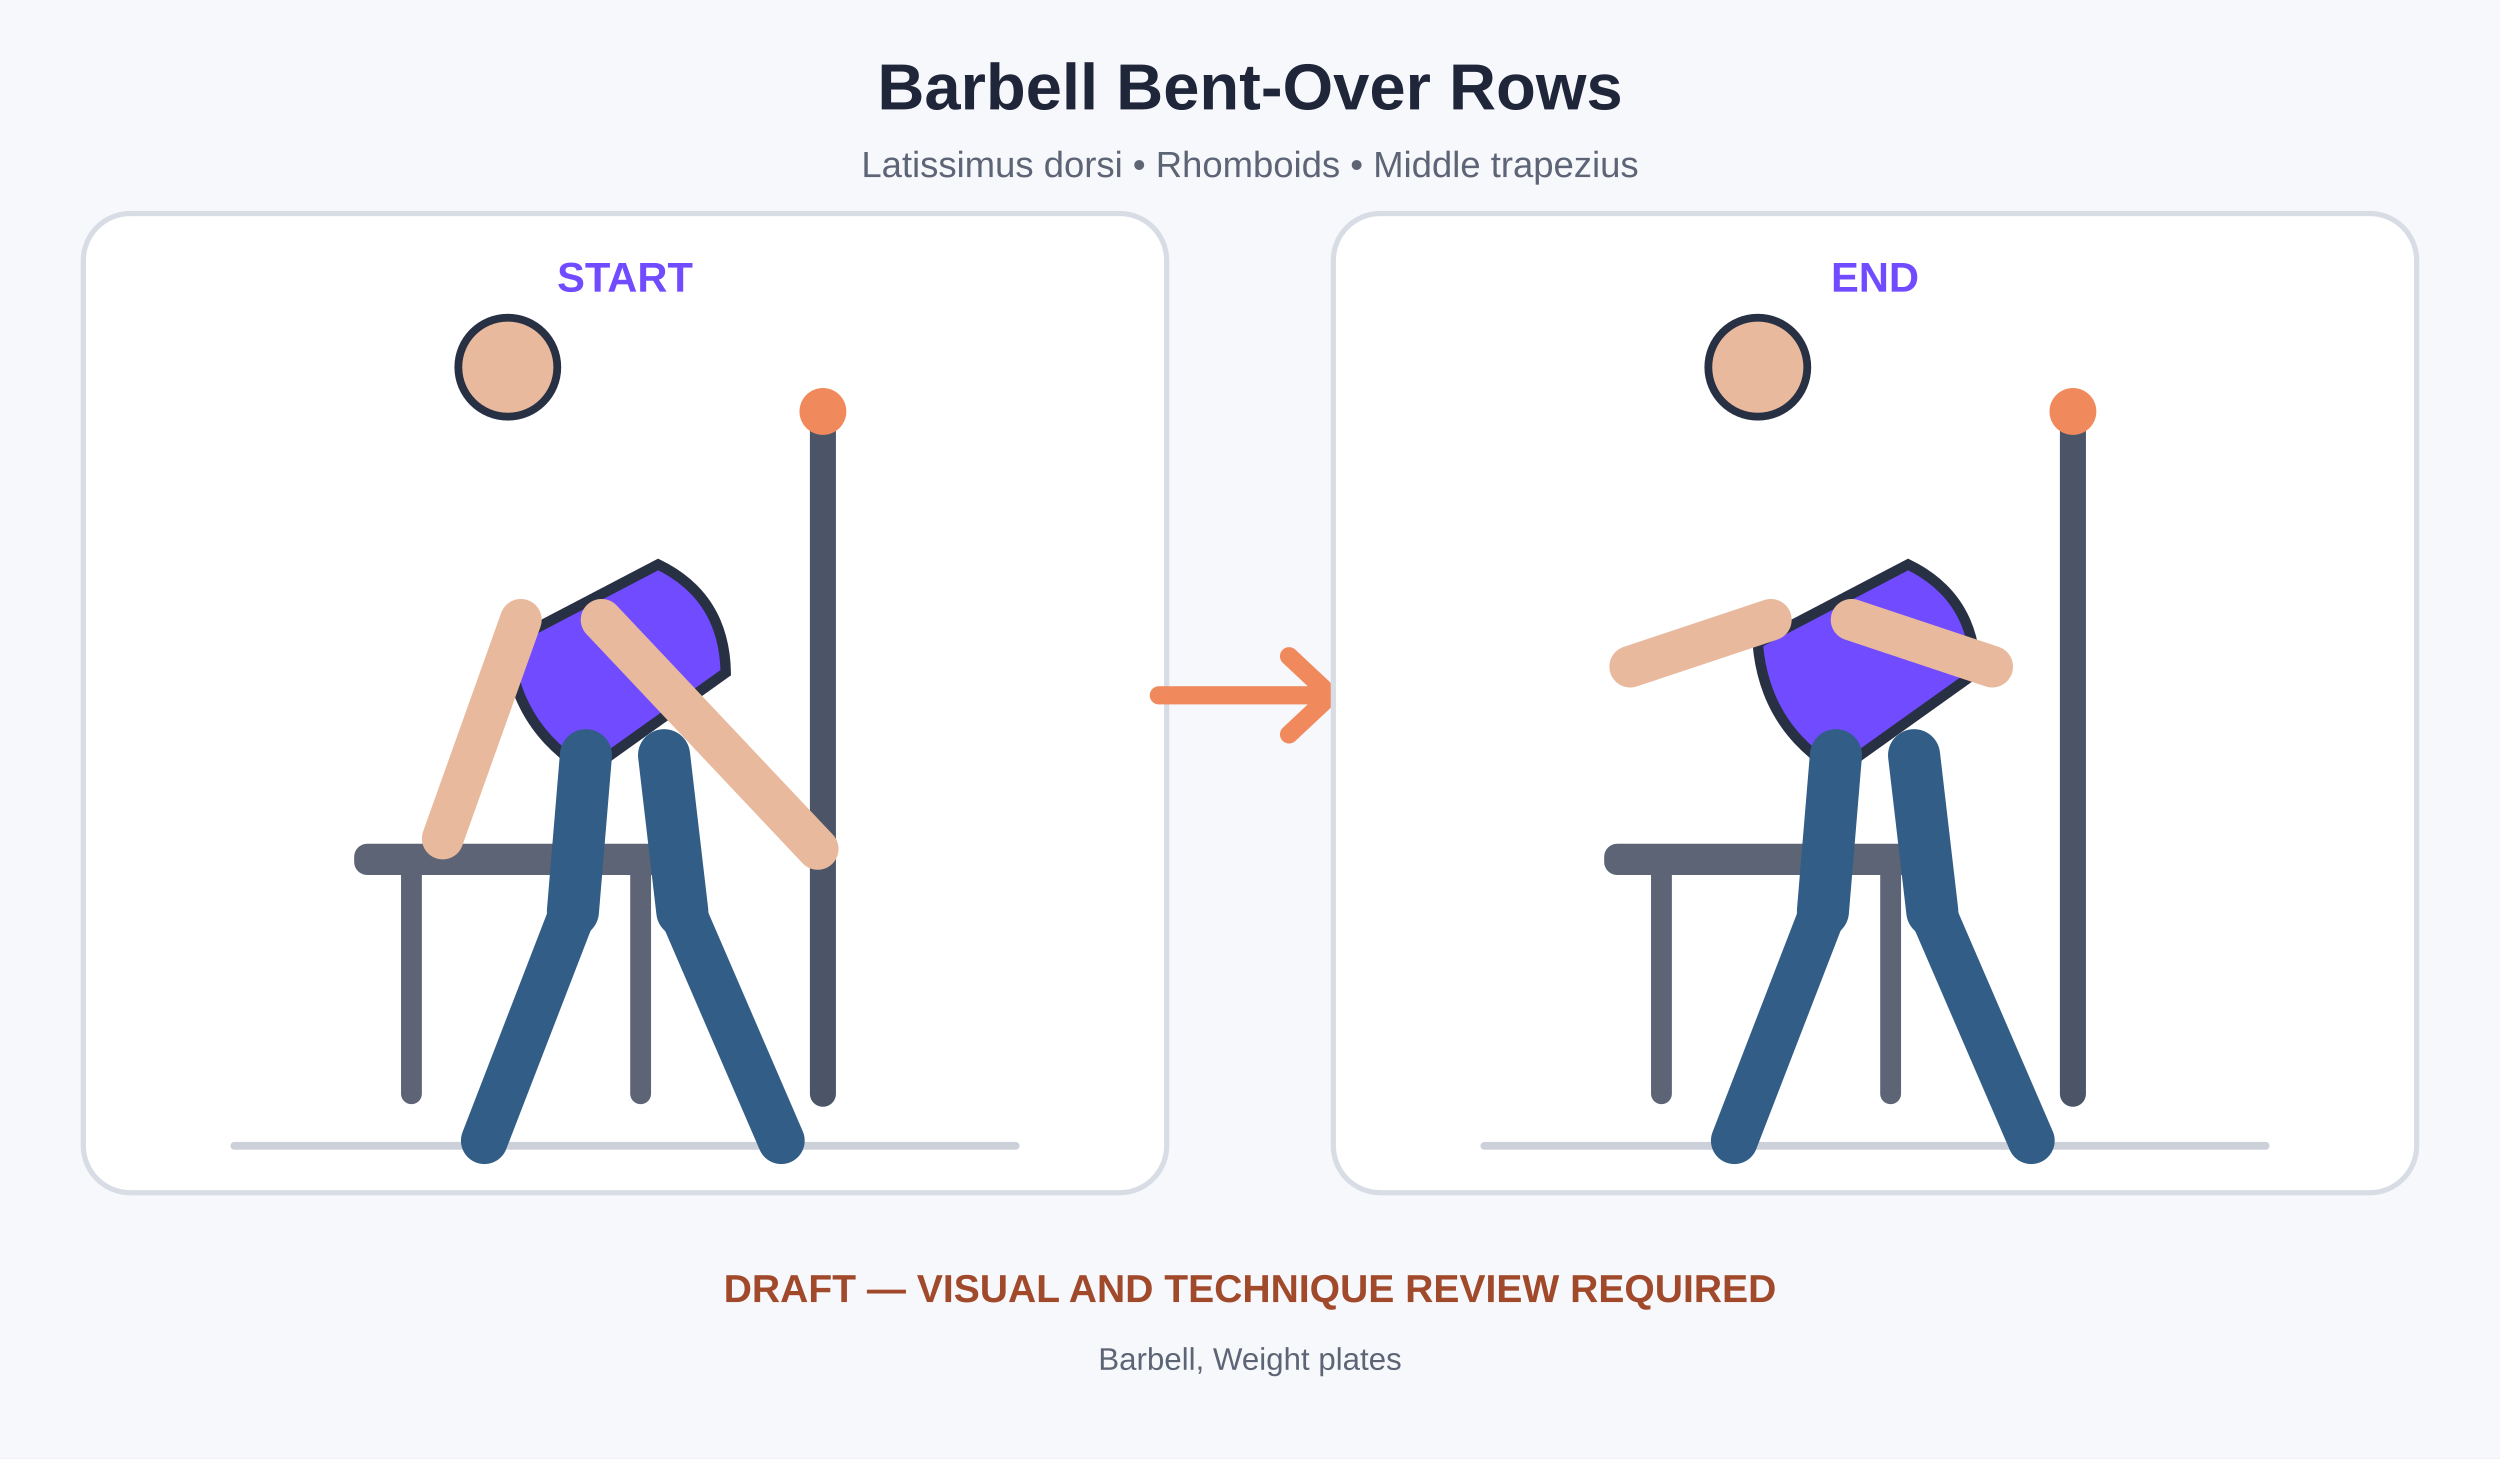
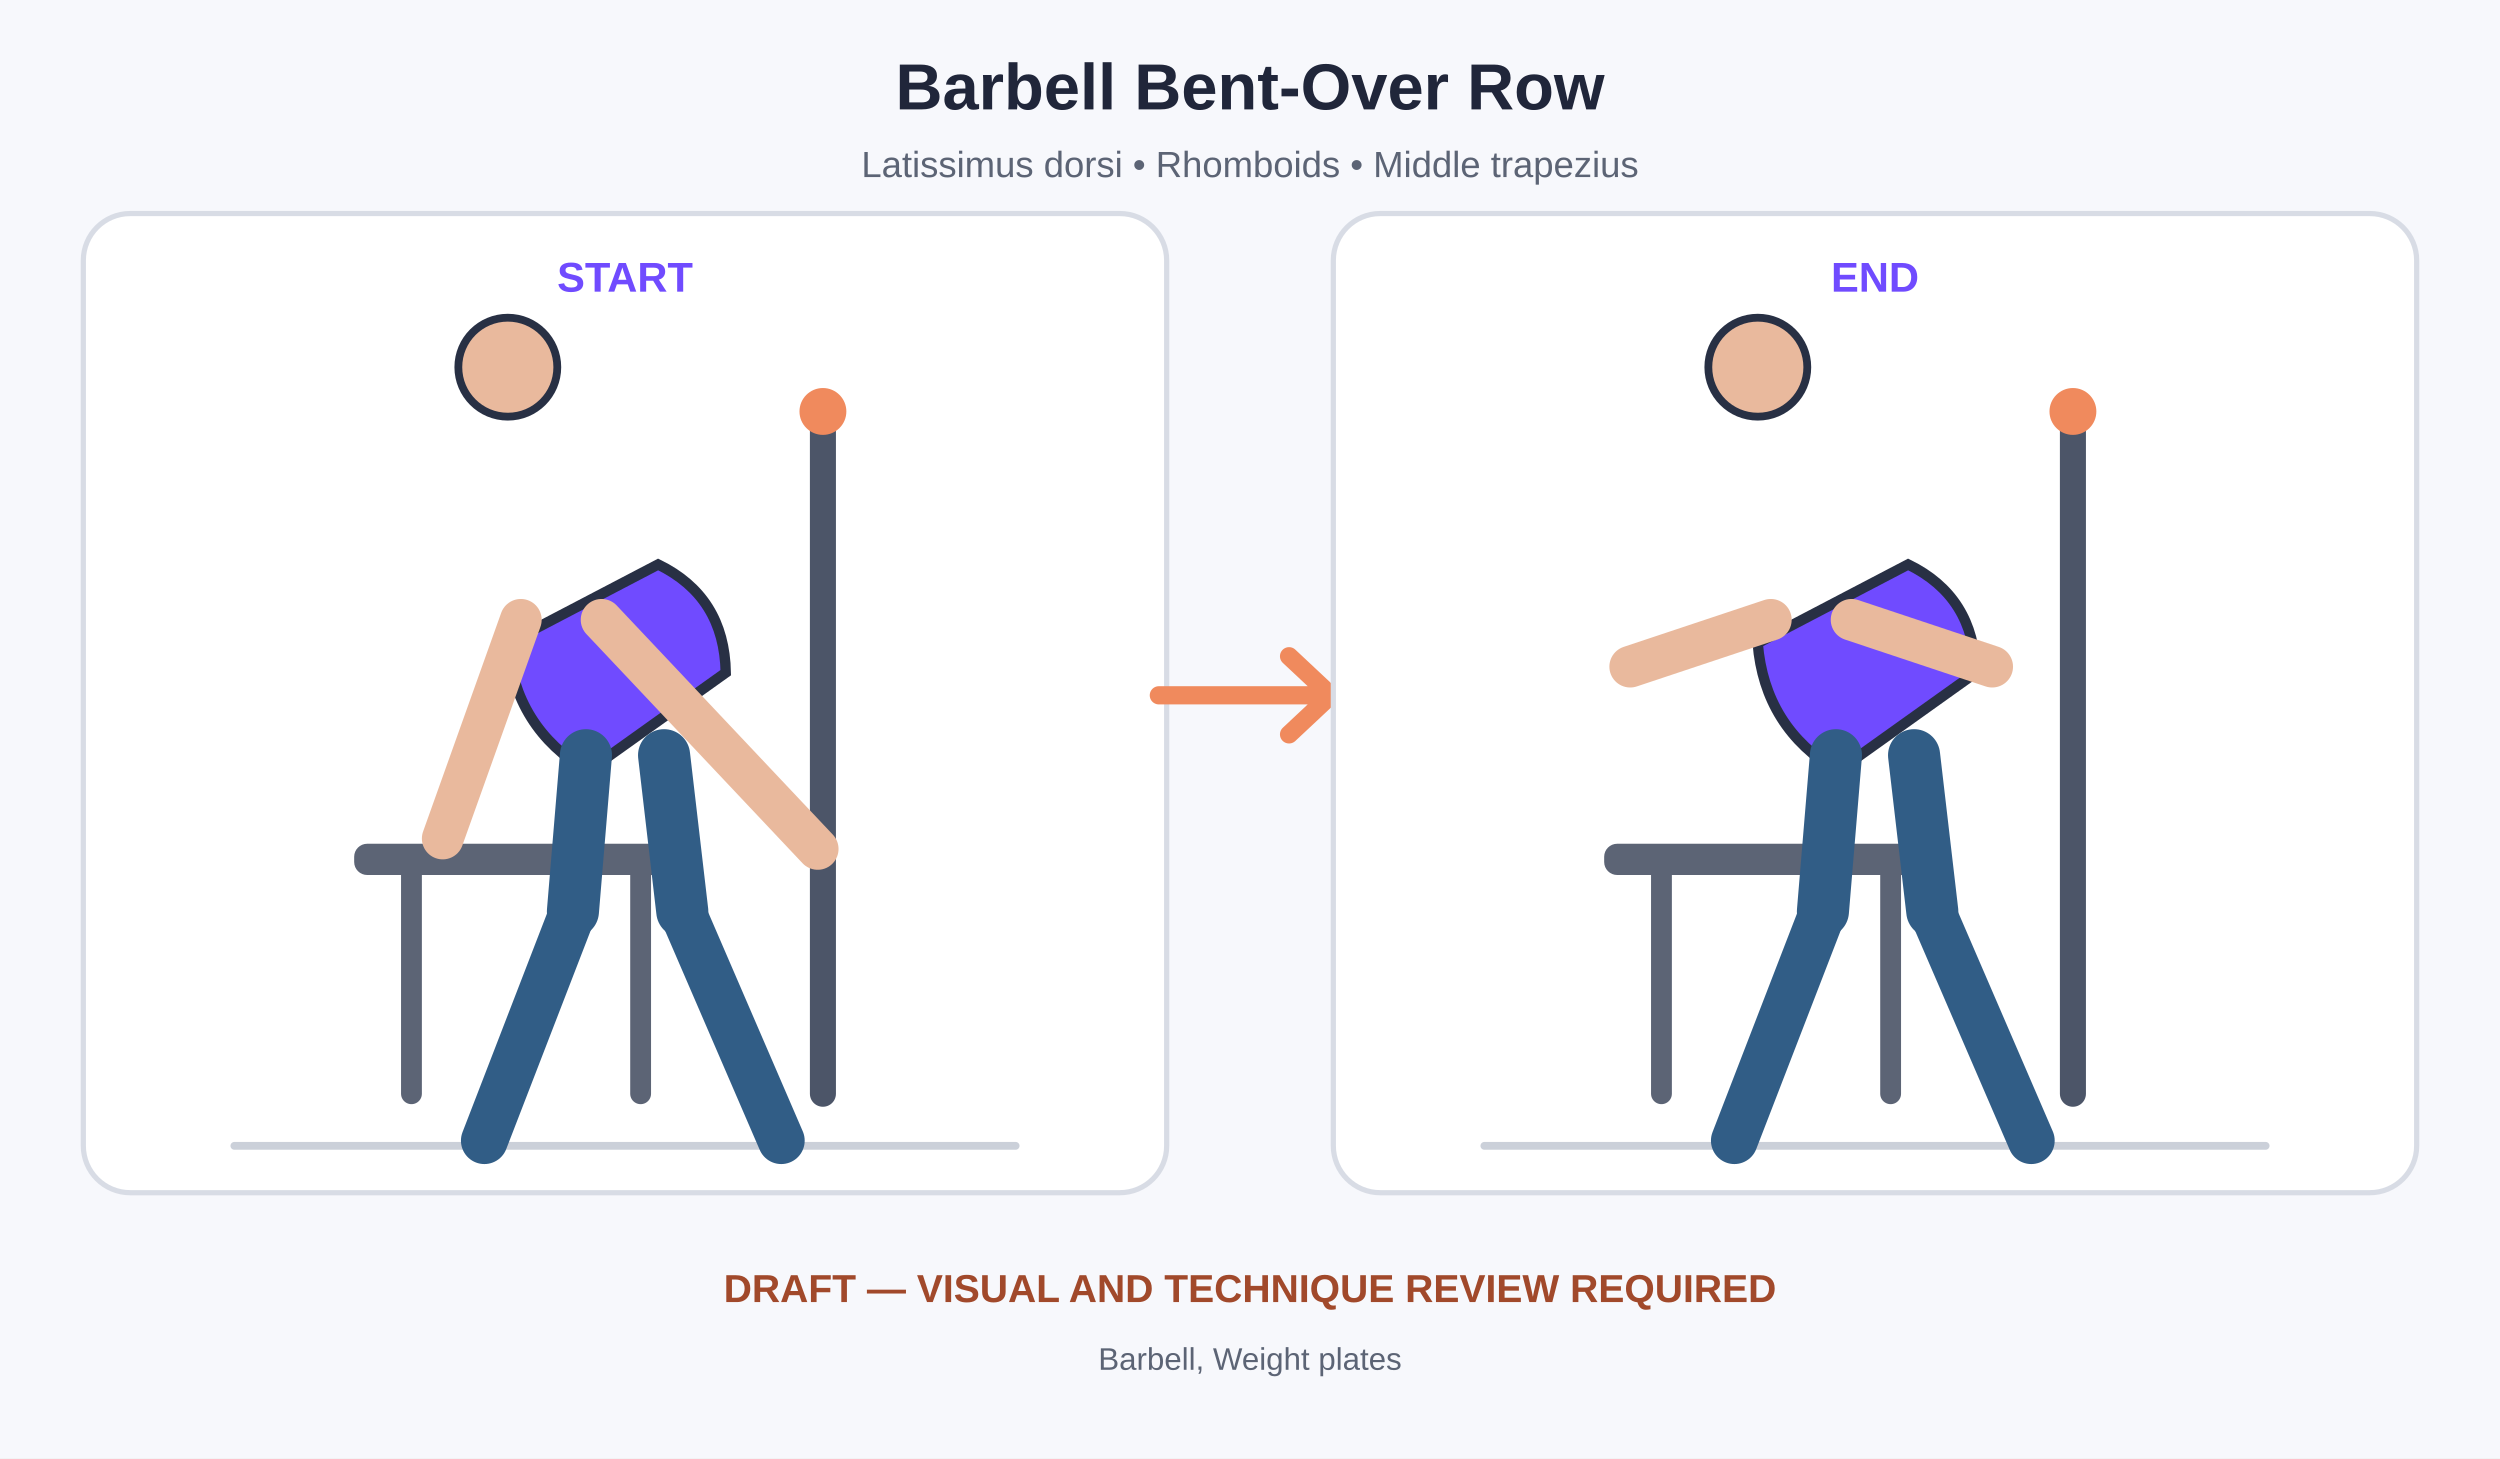
<svg xmlns="http://www.w3.org/2000/svg" viewBox="0 0 960 560" role="img" aria-labelledby="title description">
  <rect width="960" height="560" fill="#F7F8FC" />
-   <text x="480" y="42" text-anchor="middle" font-family="Arial,sans-serif" font-size="25" font-weight="700" fill="#20263A">Barbell Bent-Over Rows</text>
+   <text x="480" y="42" text-anchor="middle" font-family="Arial,sans-serif" font-size="25" font-weight="700" fill="#20263A">Barbell Bent-Over Row</text>
  <text x="480" y="68" text-anchor="middle" font-family="Arial,sans-serif" font-size="14" fill="#5C6475">Latissimus dorsi • Rhomboids • Middle trapezius</text>
  <rect x="32" y="82" width="416" height="376" rx="18" fill="#FFFFFF" stroke="#D8DCE5" stroke-width="2" />
  <text x="240" y="112" text-anchor="middle" font-family="Arial,sans-serif" font-size="16" font-weight="700" fill="#704BFF">START</text>
  <path d="M90 440 L390 440" fill="none" stroke="#CBD0D9" stroke-width="3" stroke-linecap="round" />
  <rect x="136" y="324" width="132" height="12" rx="5" fill="#5C6475" />
  <path d="M158 330 L158 420" fill="none" stroke="#5C6475" stroke-width="8" stroke-linecap="round" />
  <path d="M246 330 L246 420" fill="none" stroke="#5C6475" stroke-width="8" stroke-linecap="round" />
  <path d="M316 420 L316 158" fill="none" stroke="#4C5568" stroke-width="10" stroke-linecap="round" />
  <circle cx="316" cy="158" r="9" fill="#F08A5D" />
  <circle cx="195" cy="141" r="19" fill="#E9B99D" stroke="#283044" stroke-width="3" />
  <path d="M216 223 Q240 208 265 223 L269 288 Q240 303 211 288 Z" fill="#704BFF" stroke="#283044" stroke-width="4" transform="rotate(58 240 253)" />
  <path d="M200 238 L170 322" fill="none" stroke="#E9B99D" stroke-width="16" stroke-linecap="round" />
  <path d="M231 238 L314 326" fill="none" stroke="#E9B99D" stroke-width="16" stroke-linecap="round" />
  <path d="M225 290 L220 350" fill="none" stroke="#315D86" stroke-width="20" stroke-linecap="round" />
  <path d="M220 350 L186 438" fill="none" stroke="#315D86" stroke-width="18" stroke-linecap="round" />
  <path d="M255 290 L262 350" fill="none" stroke="#315D86" stroke-width="20" stroke-linecap="round" />
  <path d="M262 350 L300 438" fill="none" stroke="#315D86" stroke-width="18" stroke-linecap="round" />
  <path d="M445 267 L510 267 M495 252 L511 267 L495 282" fill="none" stroke="#F08A5D" stroke-width="7" stroke-linecap="round" stroke-linejoin="round" />
  <rect x="512" y="82" width="416" height="376" rx="18" fill="#FFFFFF" stroke="#D8DCE5" stroke-width="2" />
  <text x="720" y="112" text-anchor="middle" font-family="Arial,sans-serif" font-size="16" font-weight="700" fill="#704BFF">END</text>
  <path d="M570 440 L870 440" fill="none" stroke="#CBD0D9" stroke-width="3" stroke-linecap="round" />
  <rect x="616" y="324" width="132" height="12" rx="5" fill="#5C6475" />
  <path d="M638 330 L638 420" fill="none" stroke="#5C6475" stroke-width="8" stroke-linecap="round" />
  <path d="M726 330 L726 420" fill="none" stroke="#5C6475" stroke-width="8" stroke-linecap="round" />
  <path d="M796 420 L796 158" fill="none" stroke="#4C5568" stroke-width="10" stroke-linecap="round" />
  <circle cx="796" cy="158" r="9" fill="#F08A5D" />
  <circle cx="675" cy="141" r="19" fill="#E9B99D" stroke="#283044" stroke-width="3" />
  <path d="M696 223 Q720 208 745 223 L749 288 Q720 303 691 288 Z" fill="#704BFF" stroke="#283044" stroke-width="4" transform="rotate(58 720 253)" />
  <path d="M680 238 L626 256" fill="none" stroke="#E9B99D" stroke-width="16" stroke-linecap="round" />
  <path d="M711 238 L765 256" fill="none" stroke="#E9B99D" stroke-width="16" stroke-linecap="round" />
  <path d="M705 290 L700 350" fill="none" stroke="#315D86" stroke-width="20" stroke-linecap="round" />
  <path d="M700 350 L666 438" fill="none" stroke="#315D86" stroke-width="18" stroke-linecap="round" />
  <path d="M735 290 L742 350" fill="none" stroke="#315D86" stroke-width="20" stroke-linecap="round" />
  <path d="M742 350 L780 438" fill="none" stroke="#315D86" stroke-width="18" stroke-linecap="round" />
  <text x="480" y="500" text-anchor="middle" font-family="Arial,sans-serif" font-size="15" font-weight="700" fill="#A1492B">DRAFT — VISUAL AND TECHNIQUE REVIEW REQUIRED</text>
  <text x="480" y="526" text-anchor="middle" font-family="Arial,sans-serif" font-size="12" fill="#5C6475">Barbell, Weight plates</text>
</svg>
